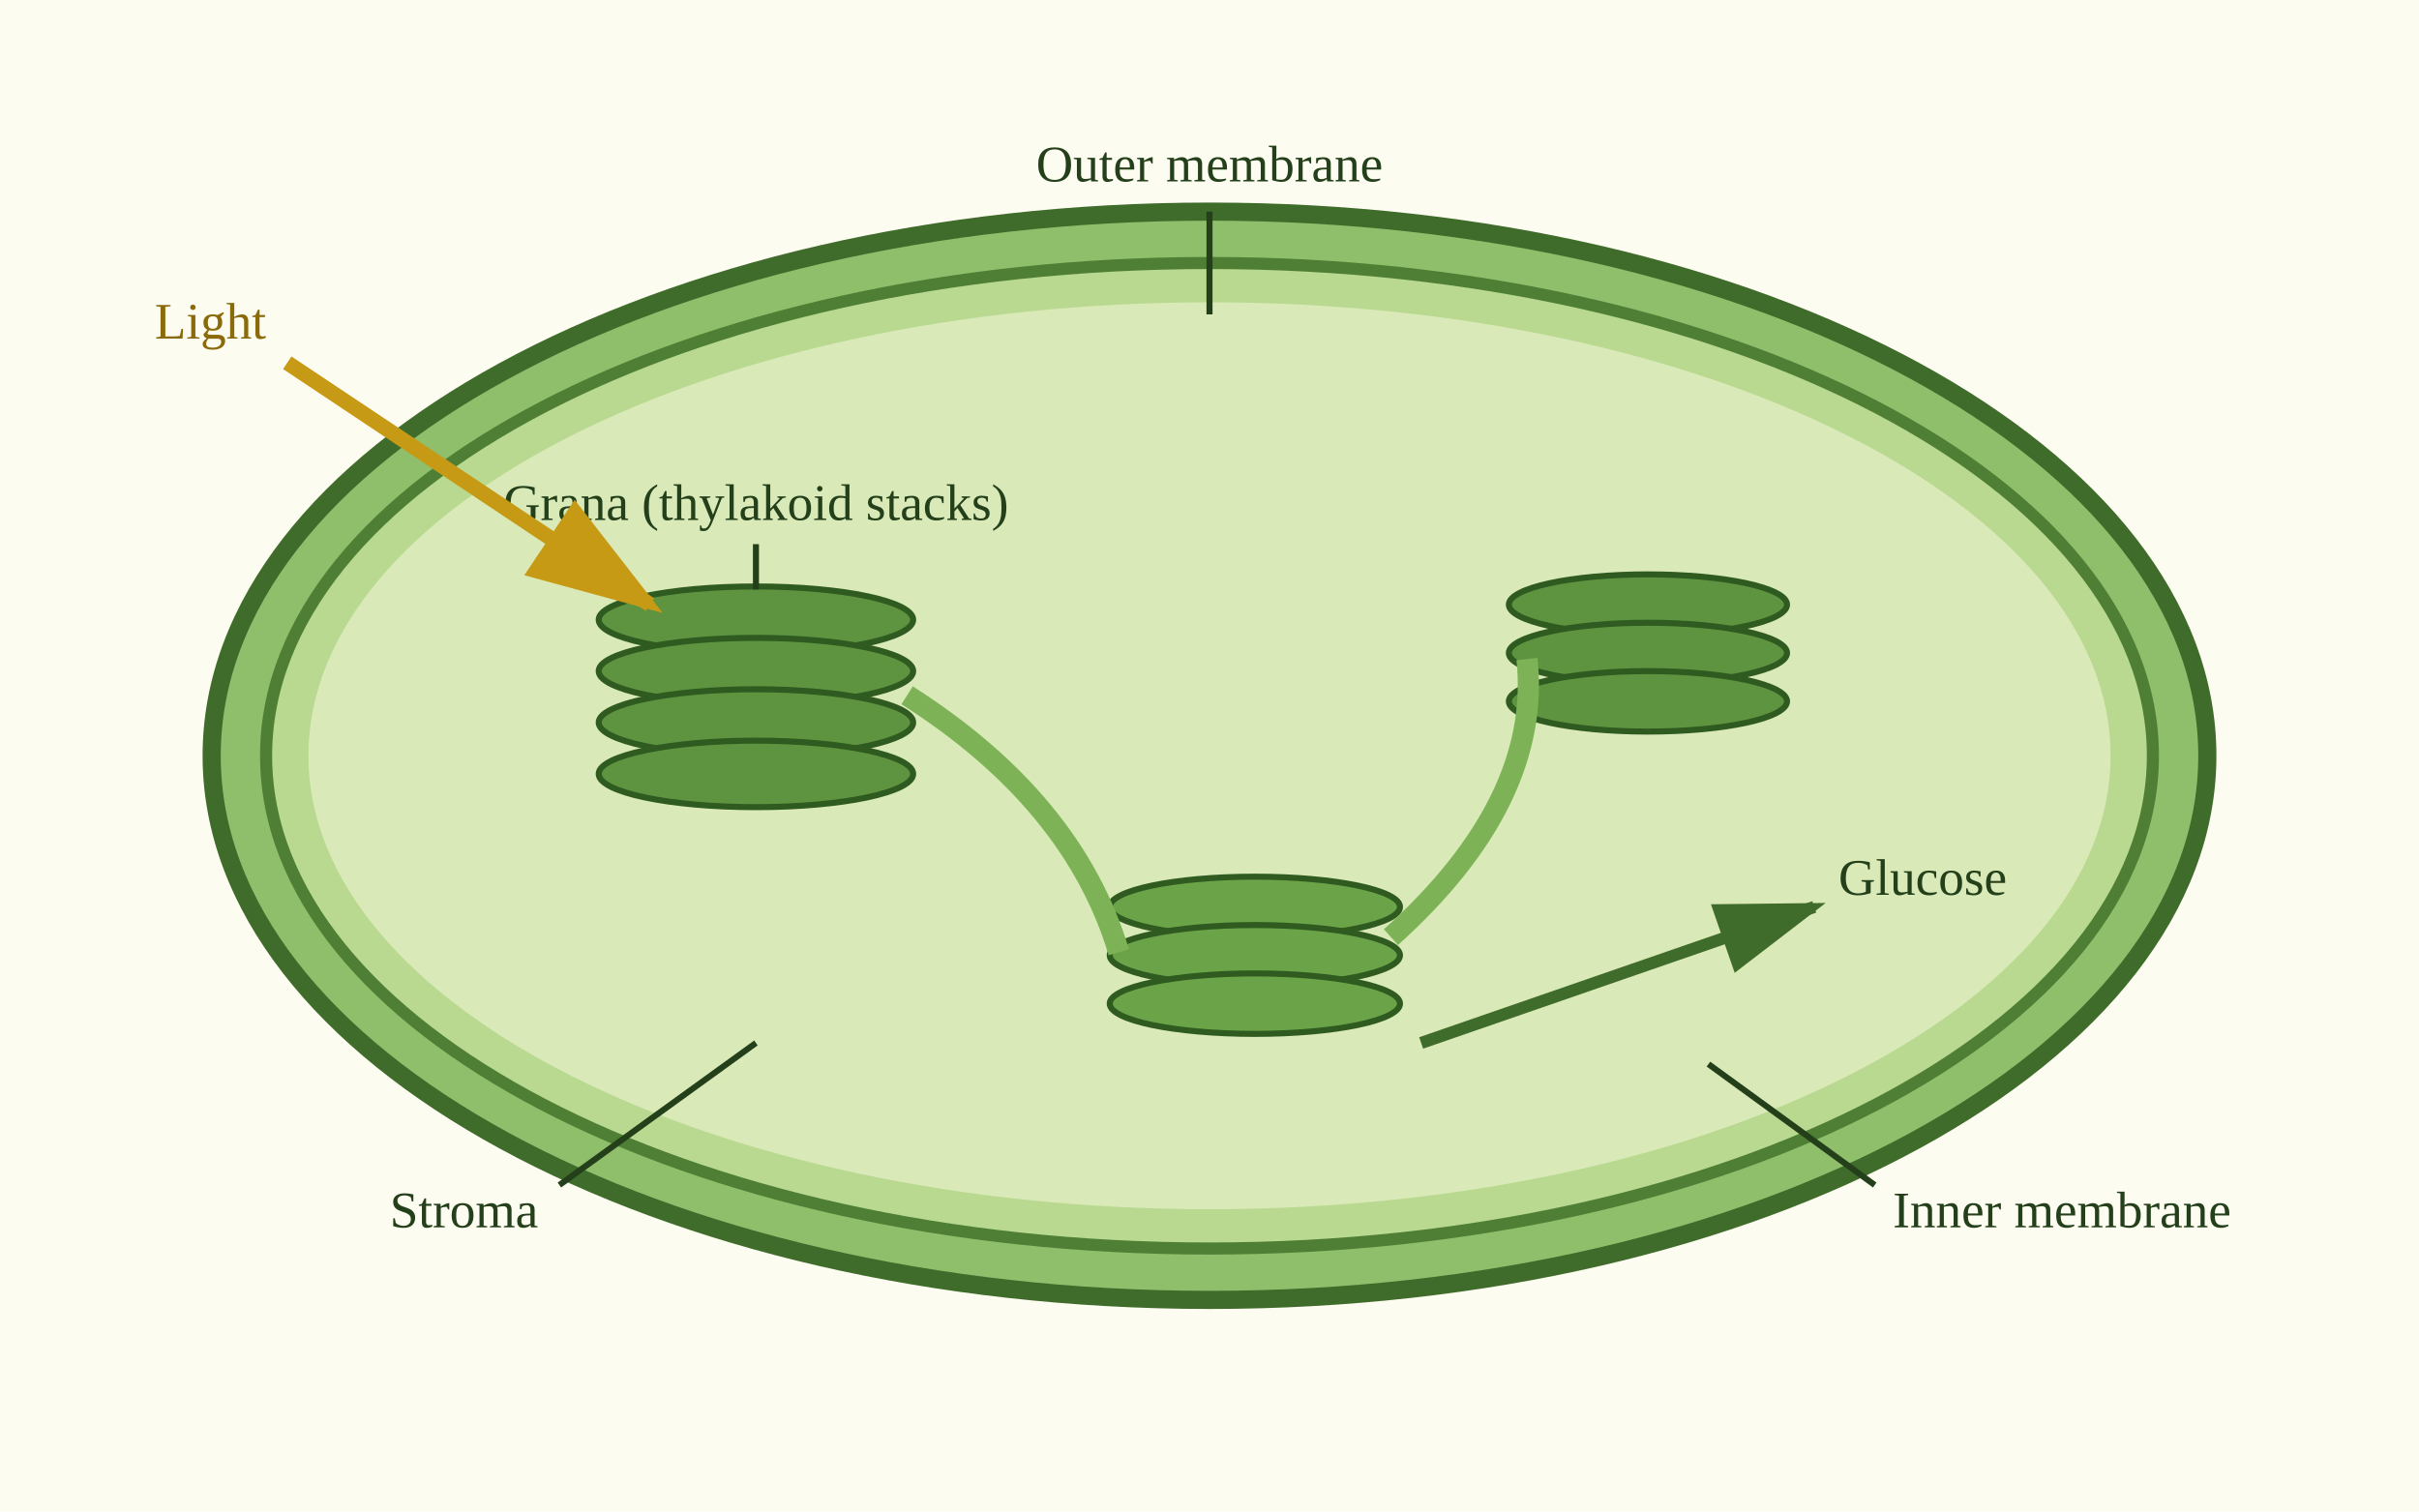
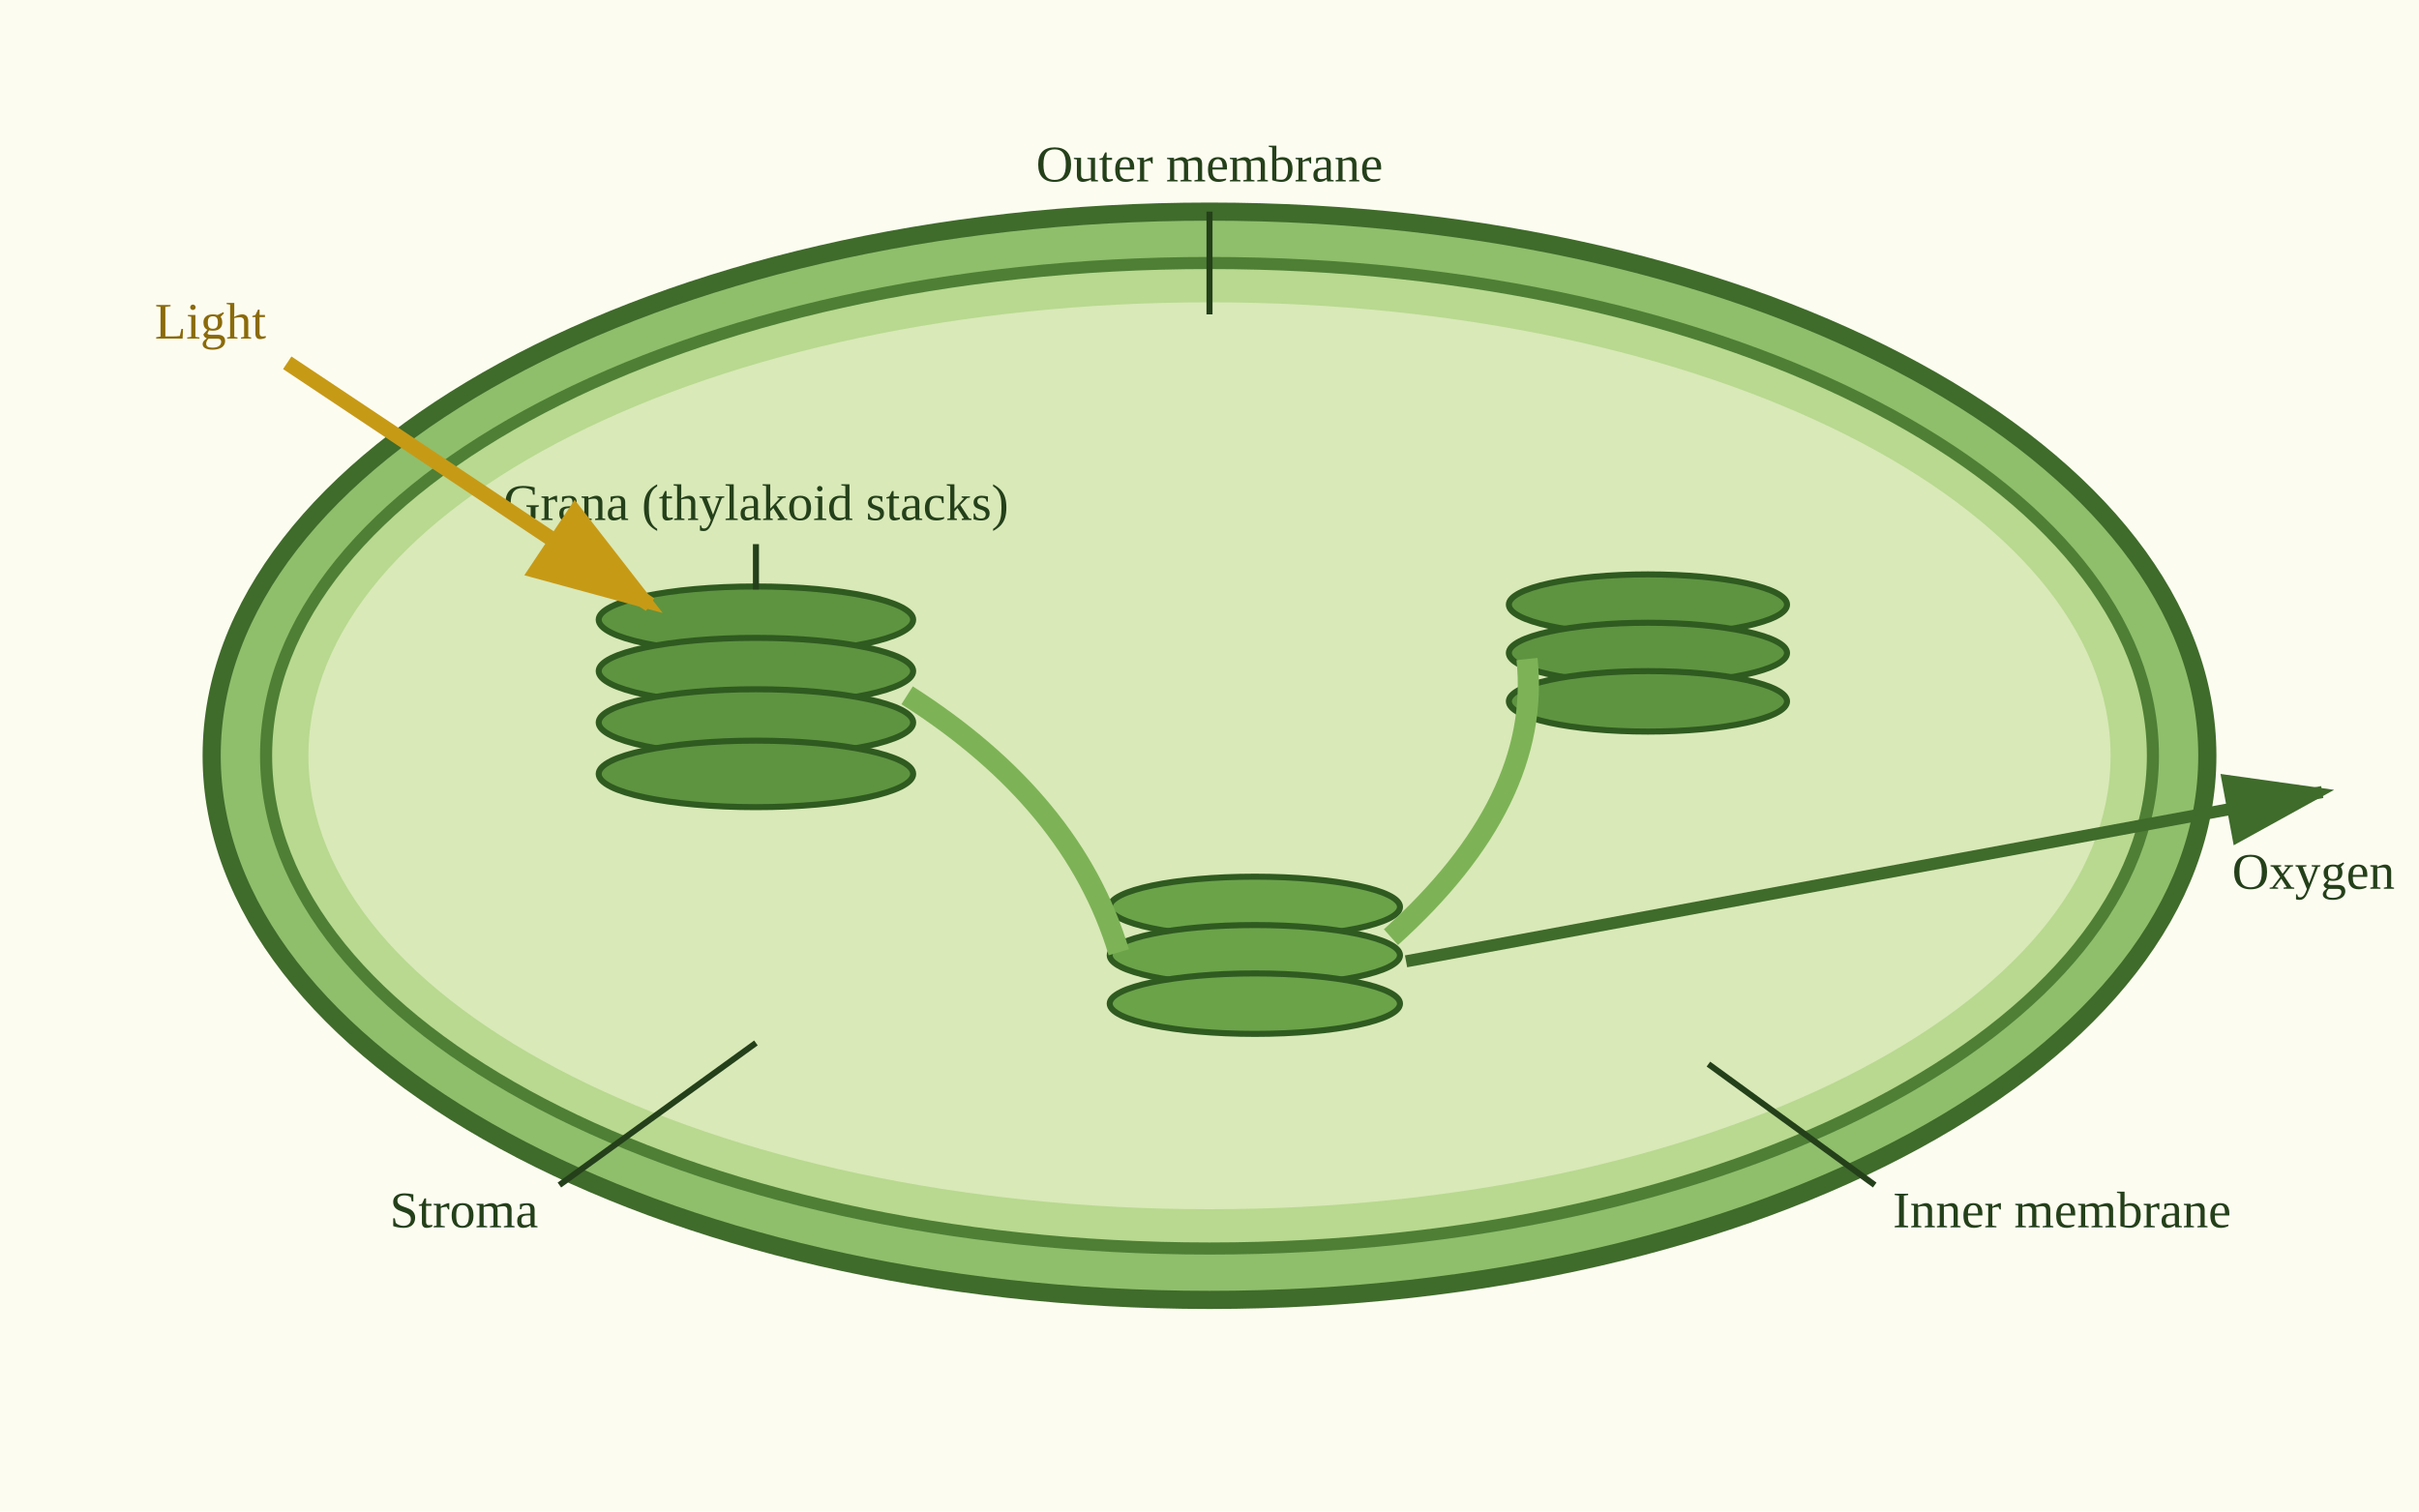
<svg xmlns="http://www.w3.org/2000/svg" viewBox="0 0 800 500" width="800" height="500" role="img" aria-label="Labeled cross section of a chloroplast.">
  <rect width="800" height="500" fill="#FDFCF0" />
  <ellipse cx="400" cy="250" rx="330" ry="180" fill="#8FBF6B" stroke="#3F6B2B" stroke-width="6" />
  <ellipse cx="400" cy="250" rx="312" ry="163" fill="#B8D98F" stroke="#4E7F35" stroke-width="4" />
  <ellipse cx="400" cy="250" rx="298" ry="150" fill="#D9E9B8" />
  <g stroke="#2F5A20" stroke-width="2">
    <g fill="#5E9440">
      <ellipse cx="250" cy="205" rx="52" ry="11" />
      <ellipse cx="250" cy="222" rx="52" ry="11" />
      <ellipse cx="250" cy="239" rx="52" ry="11" />
      <ellipse cx="250" cy="256" rx="52" ry="11" />
    </g>
    <g fill="#6BA349">
      <ellipse cx="415" cy="300" rx="48" ry="10" />
      <ellipse cx="415" cy="316" rx="48" ry="10" />
      <ellipse cx="415" cy="332" rx="48" ry="10" />
    </g>
    <g fill="#5E9440">
      <ellipse cx="545" cy="200" rx="46" ry="10" />
      <ellipse cx="545" cy="216" rx="46" ry="10" />
      <ellipse cx="545" cy="232" rx="46" ry="10" />
    </g>
  </g>
  <path d="M300 230 Q355 265 370 315" fill="none" stroke="#7DB356" stroke-width="7" />
  <path d="M460 310 Q510 265 505 218" fill="none" stroke="#7DB356" stroke-width="7" />
  <g font-family="Georgia, 'Times New Roman', serif" font-size="17" fill="#24401A">
    <line x1="400" y1="70" x2="400" y2="104" stroke="#24401A" stroke-width="2" />
    <text x="400" y="60" text-anchor="middle">Outer membrane</text>
    <line x1="620" y1="392" x2="565" y2="352" stroke="#24401A" stroke-width="2" />
    <text x="626" y="406">Inner membrane</text>
    <line x1="185" y1="392" x2="250" y2="345" stroke="#24401A" stroke-width="2" />
    <text x="178" y="406" text-anchor="end">Stroma</text>
    <line x1="250" y1="180" x2="250" y2="195" stroke="#24401A" stroke-width="2" />
    <text x="250" y="172" text-anchor="middle">Grana (thylakoid stacks)</text>
  </g>
  <defs>
    <marker id="arrowGold" markerWidth="9" markerHeight="9" refX="8" refY="3" orient="auto">
      <path d="M0,0 L0,6 L9,3 z" fill="#C79A16" />
    </marker>
    <marker id="arrowGreen" markerWidth="9" markerHeight="9" refX="8" refY="3" orient="auto">
      <path d="M0,0 L0,6 L9,3 z" fill="#3F6B2B" />
    </marker>
  </defs>
  <line x1="95" y1="120" x2="215" y2="200" stroke="#C79A16" stroke-width="5" marker-end="url(#arrowGold)" />
  <text x="88" y="112" text-anchor="end" font-family="Georgia, 'Times New Roman', serif" font-size="17" fill="#8A6A0A">Light</text>
-   <line x1="470" y1="345" x2="600" y2="300" stroke="#3F6B2B" stroke-width="4" marker-end="url(#arrowGreen)" />
-   <text x="608" y="296" font-family="Georgia, 'Times New Roman', serif" font-size="17" fill="#24401A">Glucose</text>
+   <line x1="465" y1="318" x2="768" y2="262" stroke="#3F6B2B" stroke-width="4" marker-end="url(#arrowGreen)" />
+   <text x="792" y="294" text-anchor="end" font-family="Georgia, 'Times New Roman', serif" font-size="17" fill="#24401A">Oxygen</text>
</svg>
